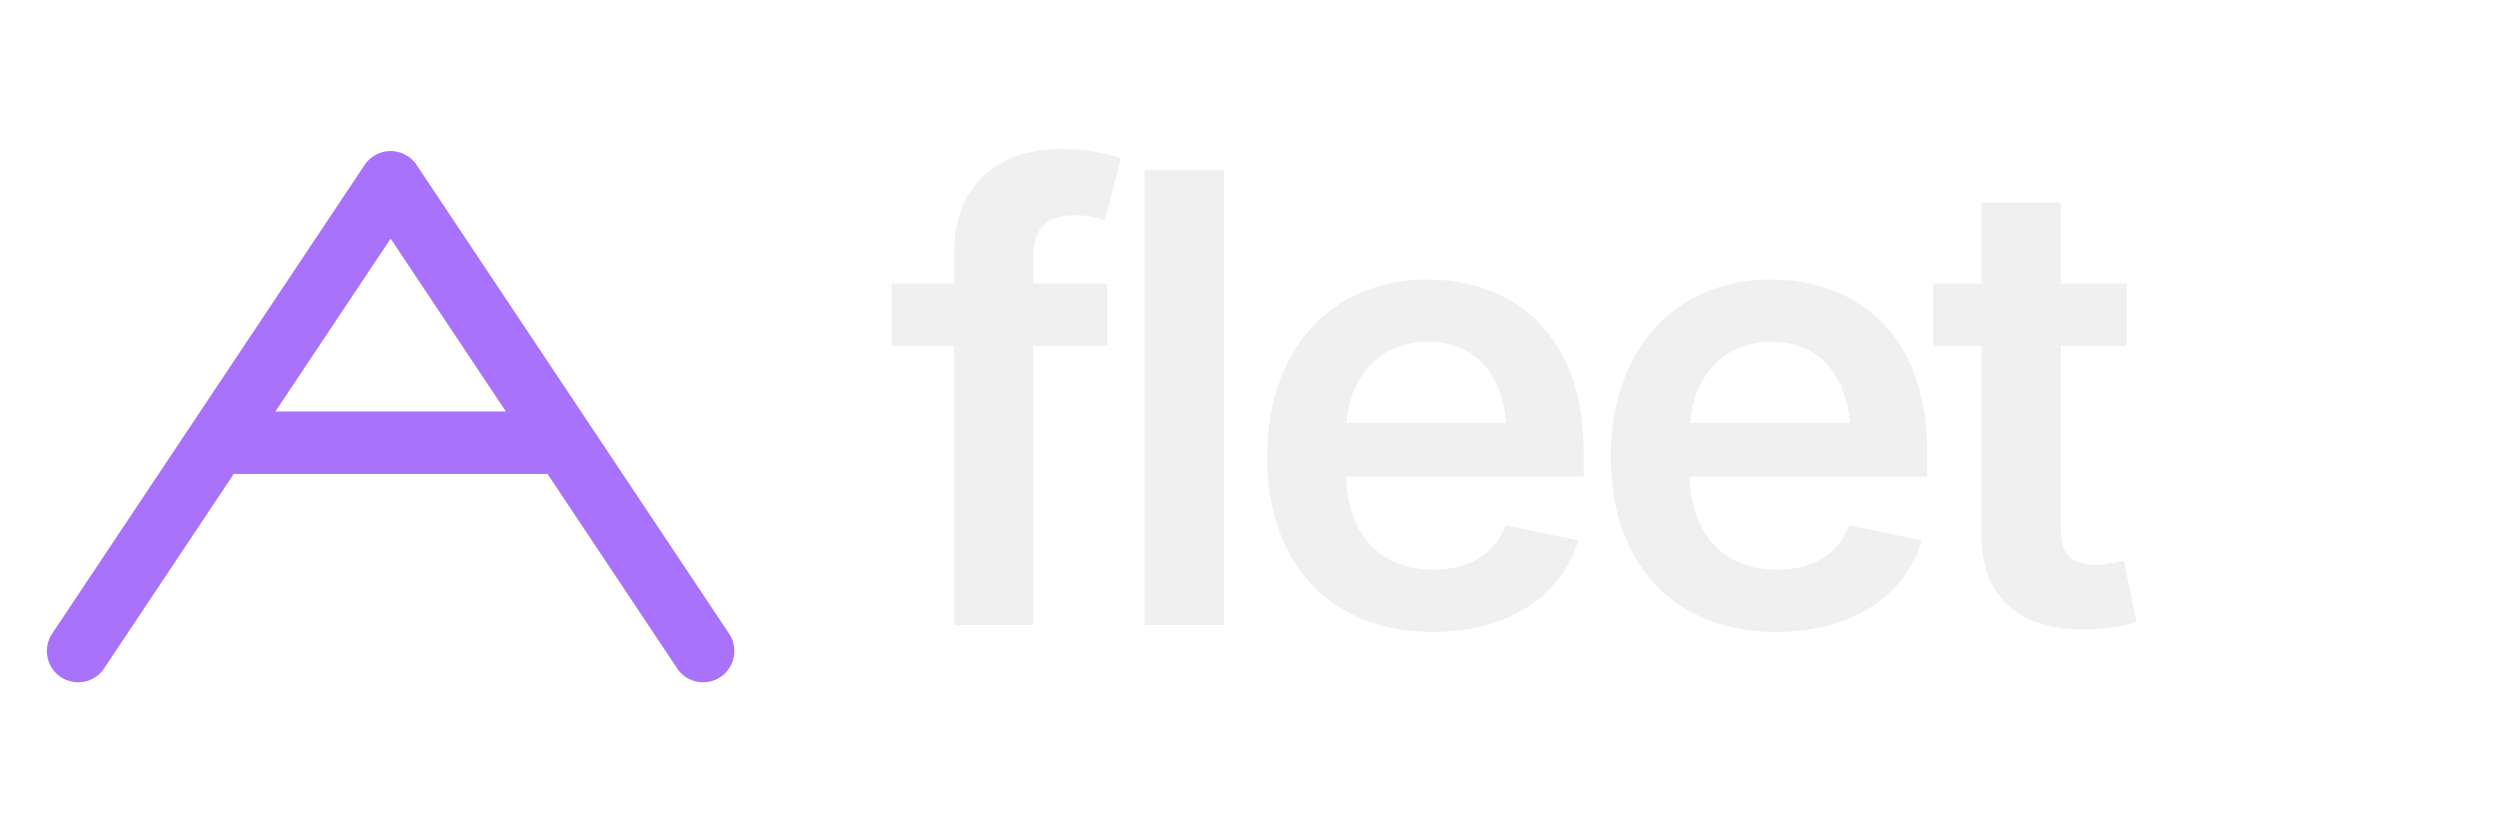
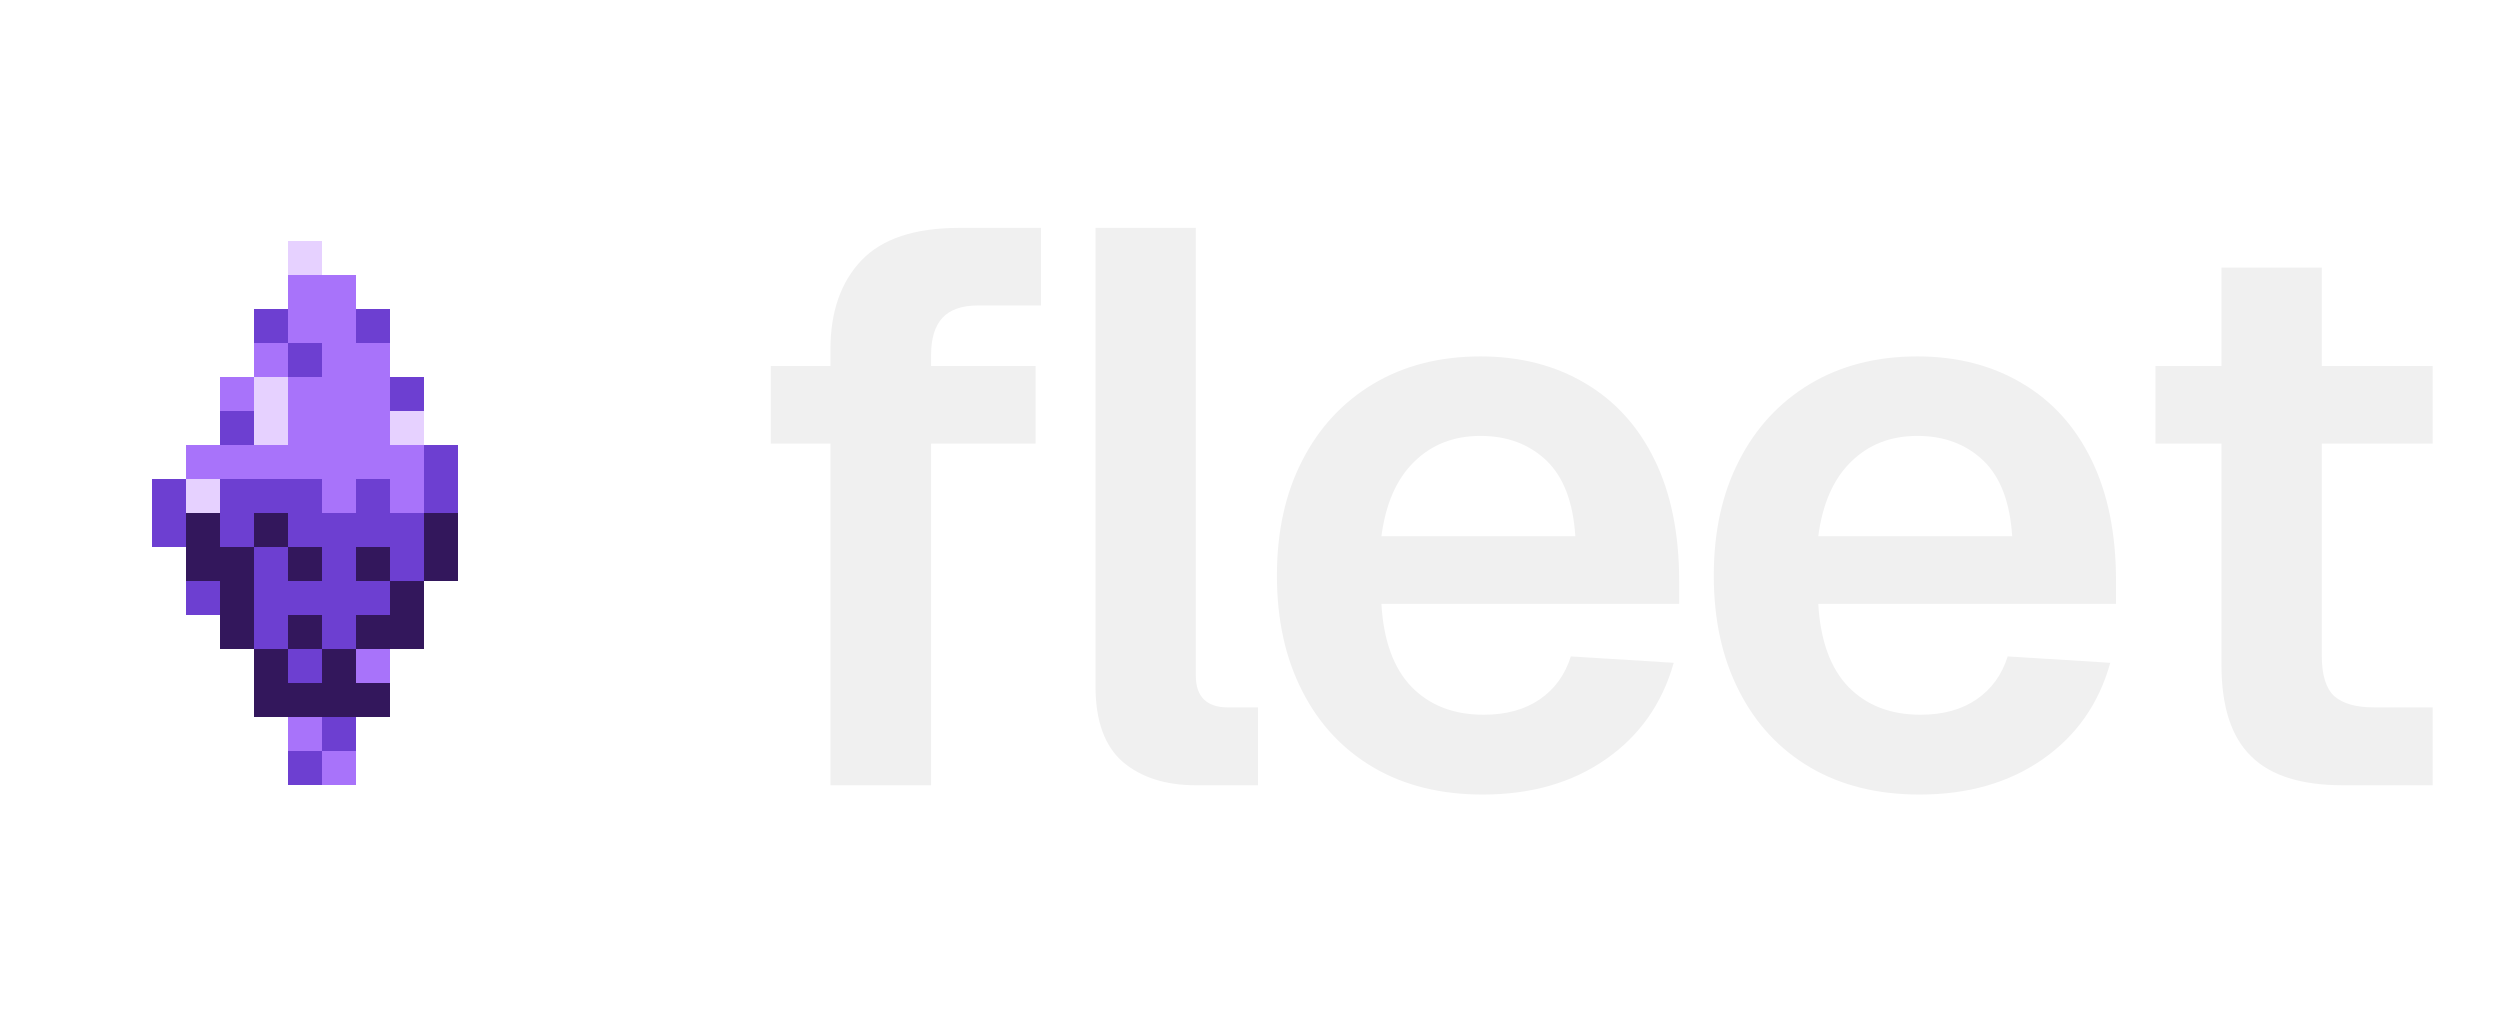
- <svg xmlns="http://www.w3.org/2000/svg" width="96" height="32" viewBox="0 0 96 32" fill="none">
-   <path d="m3 25 12-18 12 18M9 17h12" stroke="#a873fa" stroke-width="2.4" stroke-linecap="round" stroke-linejoin="round" />
-   <text x="34" y="24" fill="#f0f0f0" font-family="Geist,Inter,Arial,Helvetica,sans-serif" font-size="24" font-weight="600" letter-spacing="-1">fleet</text>
+ <svg xmlns="http://www.w3.org/2000/svg" width="78" height="32" viewBox="0 0 78 32" fill="none">
+   <style>@keyframes p{0%,100%{opacity:0}50%{opacity:.78}}.s1,.s2,.s3{opacity:0;animation:p 2.4s steps(2,end) infinite}.s2{animation-delay:-.8s}.s3{animation-delay:-1.6s}@media(prefers-reduced-motion:reduce){.s1,.s2,.s3{animation:none;opacity:0}}</style>
+   <g shape-rendering="crispEdges">
+     <path fill="#33175c" d="M5.8 16h1.06v1.06h-1.06zM7.92 16h1.06v1.06h-1.06zM13.22 16h1.06v1.06h-1.06zM5.8 17.06h2.12v1.06h-2.12zM8.98 17.06h1.06v1.06h-1.06zM11.1 17.06h1.06v1.06h-1.06zM13.22 17.06h1.06v1.06h-1.06zM6.86 18.12h1.06v1.06h-1.06zM12.16 18.12h1.06v1.06h-1.06zM6.86 19.18h1.06v1.06h-1.06zM8.98 19.18h1.06v1.06h-1.06zM11.1 19.18h2.12v1.06h-2.12zM7.92 20.24h1.06v1.06h-1.06zM10.04 20.24h1.06v1.06h-1.06zM7.92 21.3h4.24v1.06h-4.24z" />
+     <path fill="#6d3fd1" d="M7.92 9.64h1.06v1.06h-1.06zM11.1 9.64h1.06v1.06h-1.06zM8.98 10.7h1.06v1.06h-1.06zM12.16 11.76h1.06v1.06h-1.06zM6.86 12.82h1.06v1.06h-1.06zM13.22 13.88h1.06v1.06h-1.06zM4.74 14.94h1.06v1.06h-1.06zM6.86 14.94h3.18v1.06h-3.18zM11.1 14.94h1.06v1.06h-1.06zM13.22 14.94h1.06v1.06h-1.06zM4.74 16h1.06v1.06h-1.06zM6.86 16h1.06v1.06h-1.06zM8.98 16h4.24v1.06h-4.24zM7.92 17.06h1.06v1.06h-1.06zM10.04 17.06h1.06v1.06h-1.06zM12.16 17.06h1.06v1.06h-1.06zM5.8 18.12h1.06v1.06h-1.06zM7.92 18.12h4.24v1.06h-4.24zM7.92 19.18h1.06v1.06h-1.06zM10.04 19.18h1.06v1.06h-1.06zM8.98 20.24h1.06v1.06h-1.06zM10.04 22.36h1.06v1.06h-1.06zM8.98 23.42h1.06v1.06h-1.06z" />
+     <path fill="#a873fa" d="M8.98 8.58h2.12v1.06h-2.12zM8.98 9.64h2.12v1.06h-2.12zM7.92 10.7h1.06v1.06h-1.06zM10.04 10.7h2.12v1.06h-2.12zM6.86 11.76h1.06v1.06h-1.06zM8.98 11.76h3.18v1.06h-3.18zM8.98 12.82h3.18v1.06h-3.18zM5.8 13.88h7.42v1.06h-7.42zM10.04 14.94h1.06v1.06h-1.06zM12.16 14.94h1.06v1.06h-1.06zM11.1 20.24h1.06v1.06h-1.06zM8.98 22.36h1.06v1.06h-1.06zM10.04 23.42h1.06v1.06h-1.06z" />
+     <path fill="#e6d1ff" d="M8.98 7.52h1.06v1.06h-1.06zM7.92 11.76h1.06v1.06h-1.06zM7.92 12.82h1.06v1.06h-1.06zM12.16 12.82h1.06v1.06h-1.06zM5.8 14.94h1.06v1.06h-1.06z" />
+     <path class="s1" fill="#e6d1ff" d="M8.98 10.7h1.06v1.06h-1.06zM5.8 13.88h1.06v1.06h-1.06zM7.92 13.88h2.12v1.06h-2.12zM11.1 13.88h1.06v1.06h-1.06zM11.1 17.06h2.12v1.06h-2.12zM8.98 20.24h1.06v1.06h-1.06zM11.1 20.24h1.06v1.06h-1.06zM10.04 23.42h1.06v1.06h-1.06z" />
+     <path class="s2" fill="#e6d1ff" d="M7.92 9.64h3.18v1.06h-3.18zM6.86 12.82h1.06v1.06h-1.06zM8.98 12.82h1.06v1.06h-1.06zM11.1 12.82h1.06v1.06h-1.06zM6.86 16h2.12v1.06h-2.12zM10.04 16h1.06v1.06h-1.06zM12.16 16h2.12v1.06h-2.12zM10.04 19.18h1.06v1.06h-1.06zM8.98 22.36h2.12v1.06h-2.12z" />
+     <path class="s3" fill="#e6d1ff" d="M10.04 11.76h1.06v1.06h-1.06zM12.16 11.76h1.06v1.06h-1.06zM4.74 14.94h1.06v1.06h-1.06zM7.92 14.94h1.06v1.06h-1.06zM11.1 14.94h3.18v1.06h-3.18zM6.86 18.12h1.06v1.06h-1.06zM10.04 18.12h1.06v1.06h-1.06zM7.92 21.3h3.18v1.06h-3.18z" />
+   </g>
+   <path fill="#f0f0f0" d="M25.91 24.5L25.91 10.9Q25.91 9.14 26.88 8.12Q27.85 7.11 29.93 7.11L32.48 7.11L32.48 9.53L30.52 9.53Q29.76 9.53 29.4 9.92Q29.05 10.31 29.05 11.07L29.05 24.5ZM24.05 13.84L24.05 11.42L32.31 11.42L32.31 13.84ZM37.31 24.5Q35.89 24.5 35.03 23.77Q34.18 23.03 34.18 21.41L34.18 7.11L37.31 7.11L37.31 21.09Q37.31 21.58 37.57 21.83Q37.83 22.07 38.29 22.07L39.25 22.07L39.25 24.5ZM46.26 24.79Q44.3 24.79 42.86 23.95Q41.41 23.1 40.63 21.56Q39.84 20.02 39.84 17.96Q39.84 15.9 40.63 14.37Q41.41 12.84 42.84 11.98Q44.28 11.12 46.19 11.12Q48.05 11.12 49.46 11.96Q50.87 12.79 51.63 14.36Q52.39 15.92 52.39 18.13L52.39 18.84L43.1 18.84Q43.2 20.56 44.04 21.43Q44.89 22.3 46.29 22.3Q47.34 22.3 48.04 21.82Q48.74 21.34 49.01 20.48L52.22 20.68Q51.68 22.59 50.1 23.69Q48.52 24.79 46.26 24.79ZM43.1 16.73L49.15 16.73Q49.05 15.14 48.25 14.37Q47.44 13.6 46.19 13.6Q44.94 13.6 44.12 14.41Q43.3 15.21 43.1 16.73ZM59.89 24.79Q57.93 24.79 56.49 23.95Q55.04 23.1 54.26 21.56Q53.47 20.02 53.47 17.96Q53.47 15.9 54.26 14.37Q55.04 12.84 56.47 11.98Q57.91 11.12 59.82 11.12Q61.68 11.12 63.09 11.96Q64.5 12.79 65.26 14.36Q66.02 15.92 66.02 18.13L66.02 18.84L56.73 18.84Q56.83 20.56 57.67 21.43Q58.52 22.3 59.92 22.3Q60.97 22.3 61.67 21.82Q62.37 21.34 62.64 20.48L65.84 20.68Q65.31 22.59 63.73 23.69Q62.15 24.79 59.89 24.79ZM56.73 16.73L62.78 16.73Q62.68 15.14 61.88 14.37Q61.07 13.6 59.82 13.6Q58.57 13.6 57.75 14.41Q56.93 15.21 56.73 16.73ZM73.1 24.5Q71.14 24.5 70.23 23.59Q69.31 22.69 69.31 20.75L69.31 8.35L72.44 8.35L72.44 20.46Q72.44 21.36 72.83 21.72Q73.23 22.07 74.06 22.07L75.9 22.07L75.9 24.5ZM67.25 13.84L67.25 11.42L75.9 11.42L75.9 13.84Z" />
</svg>
